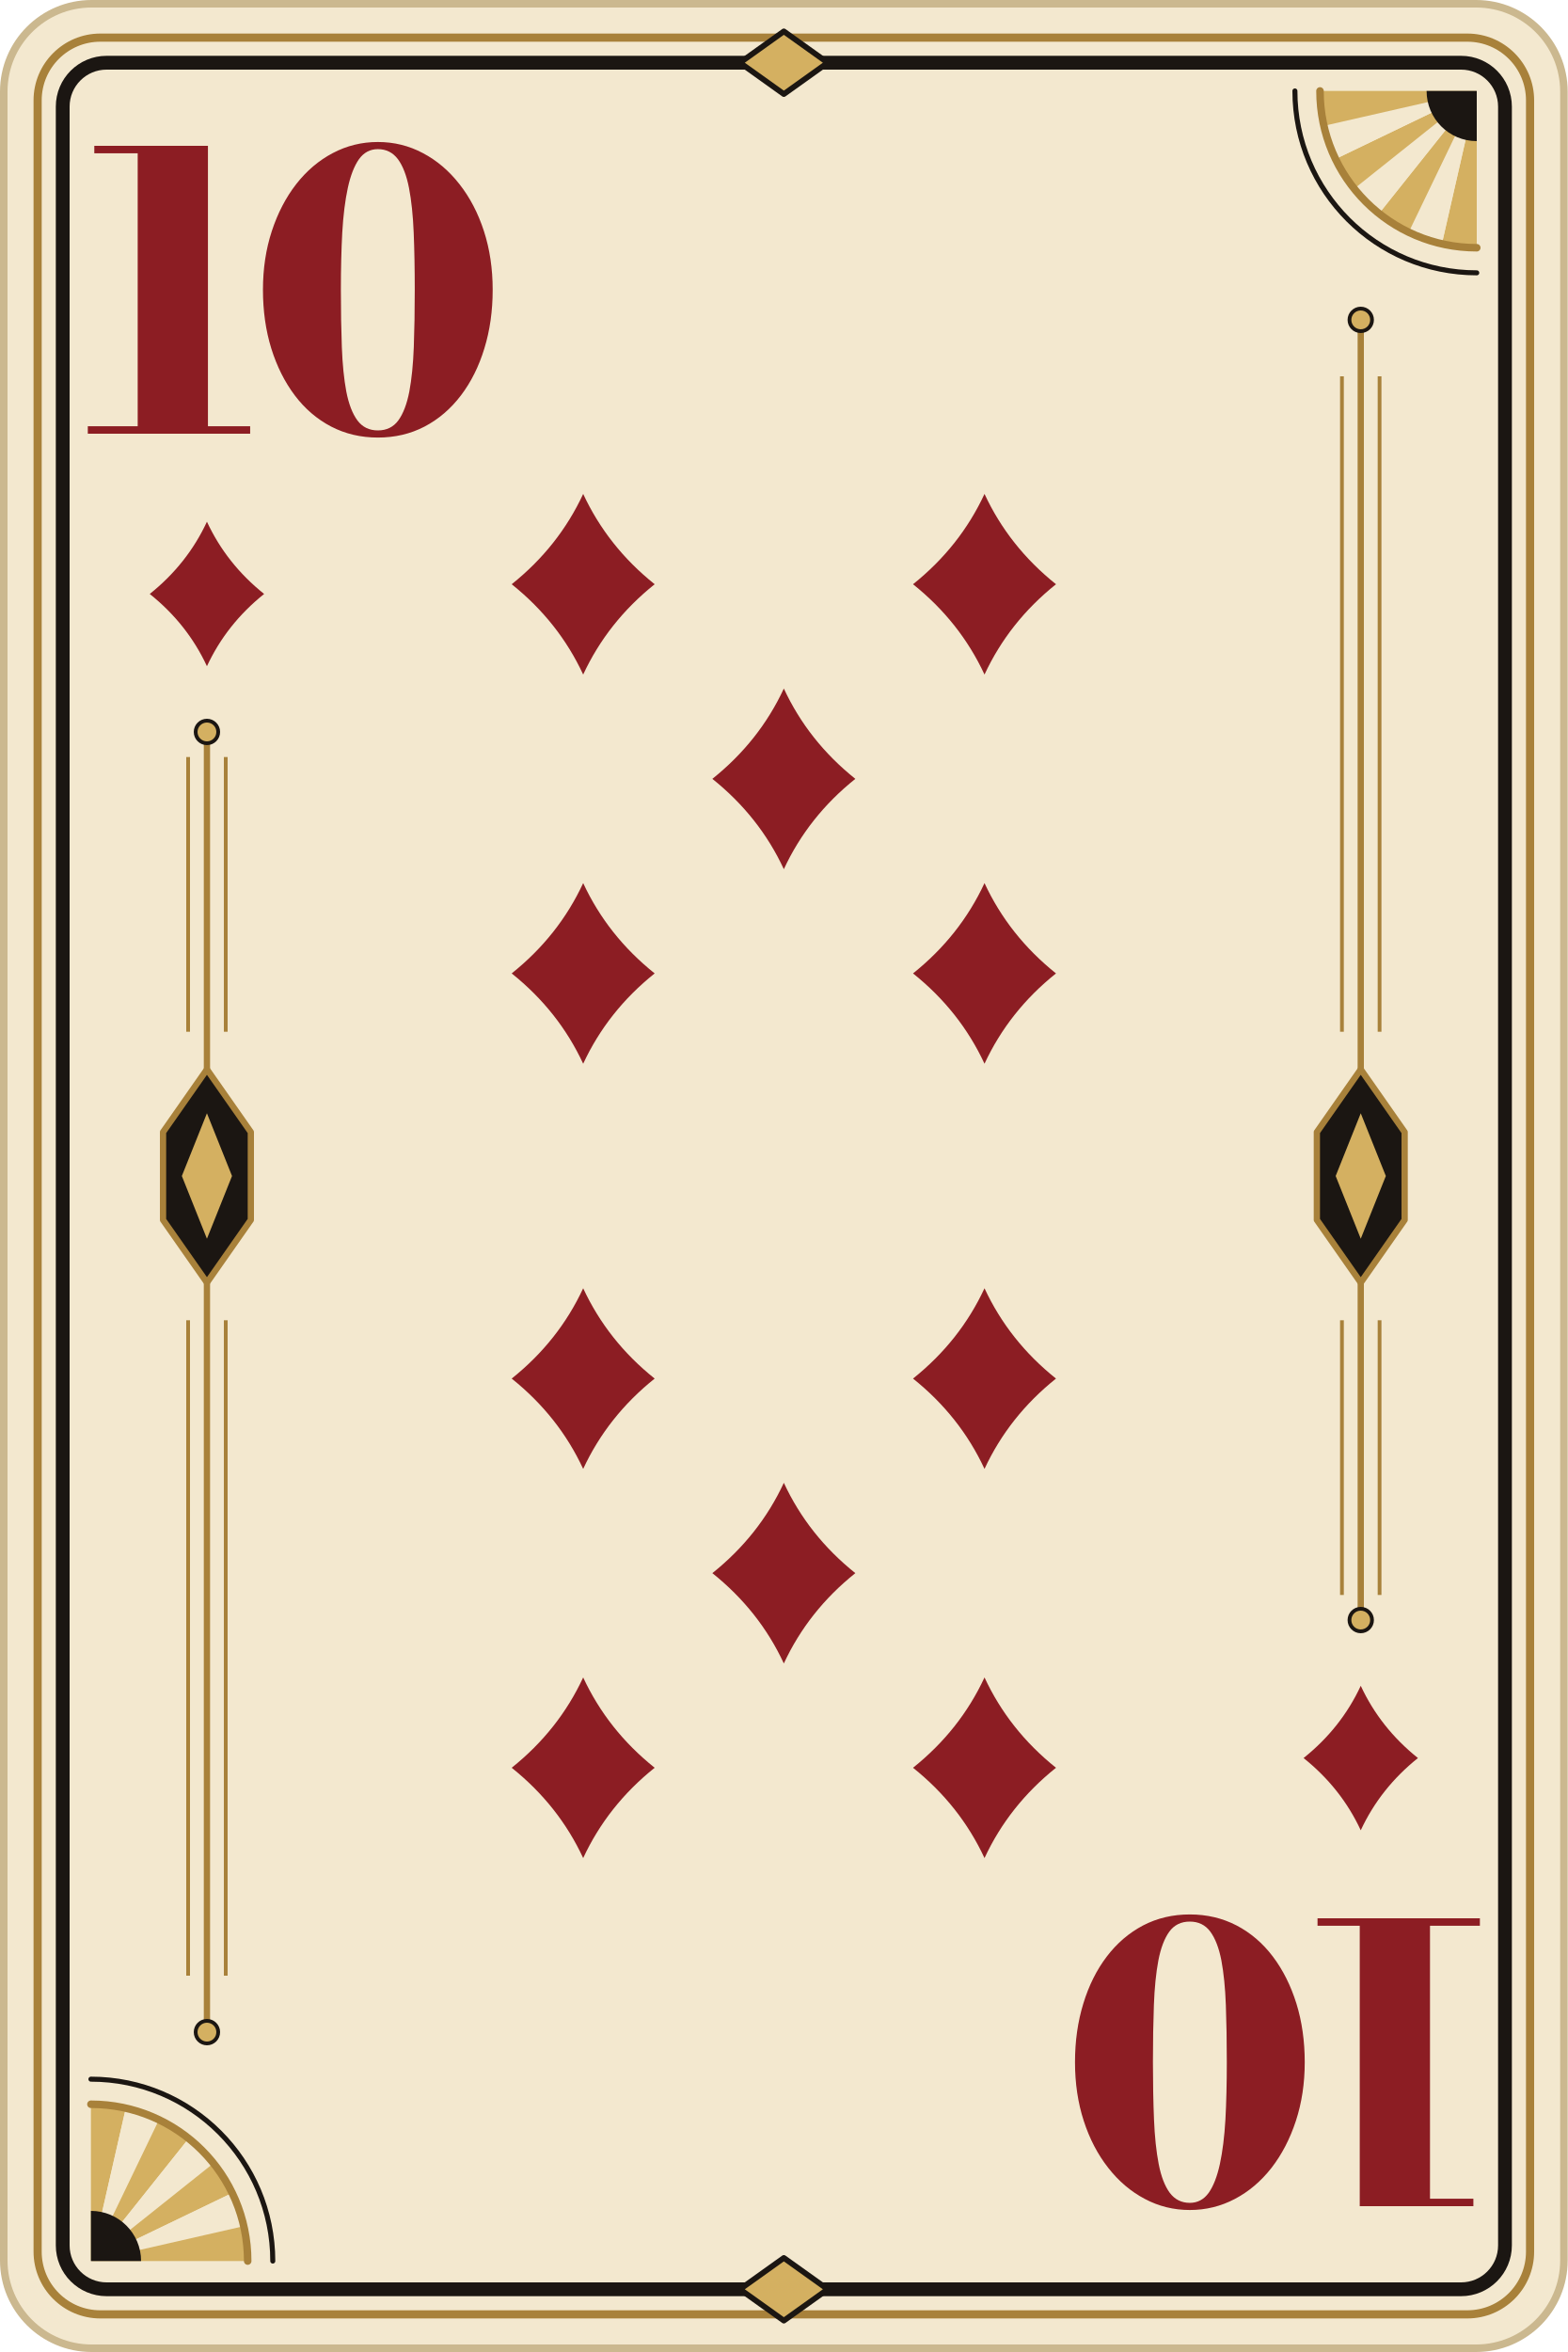
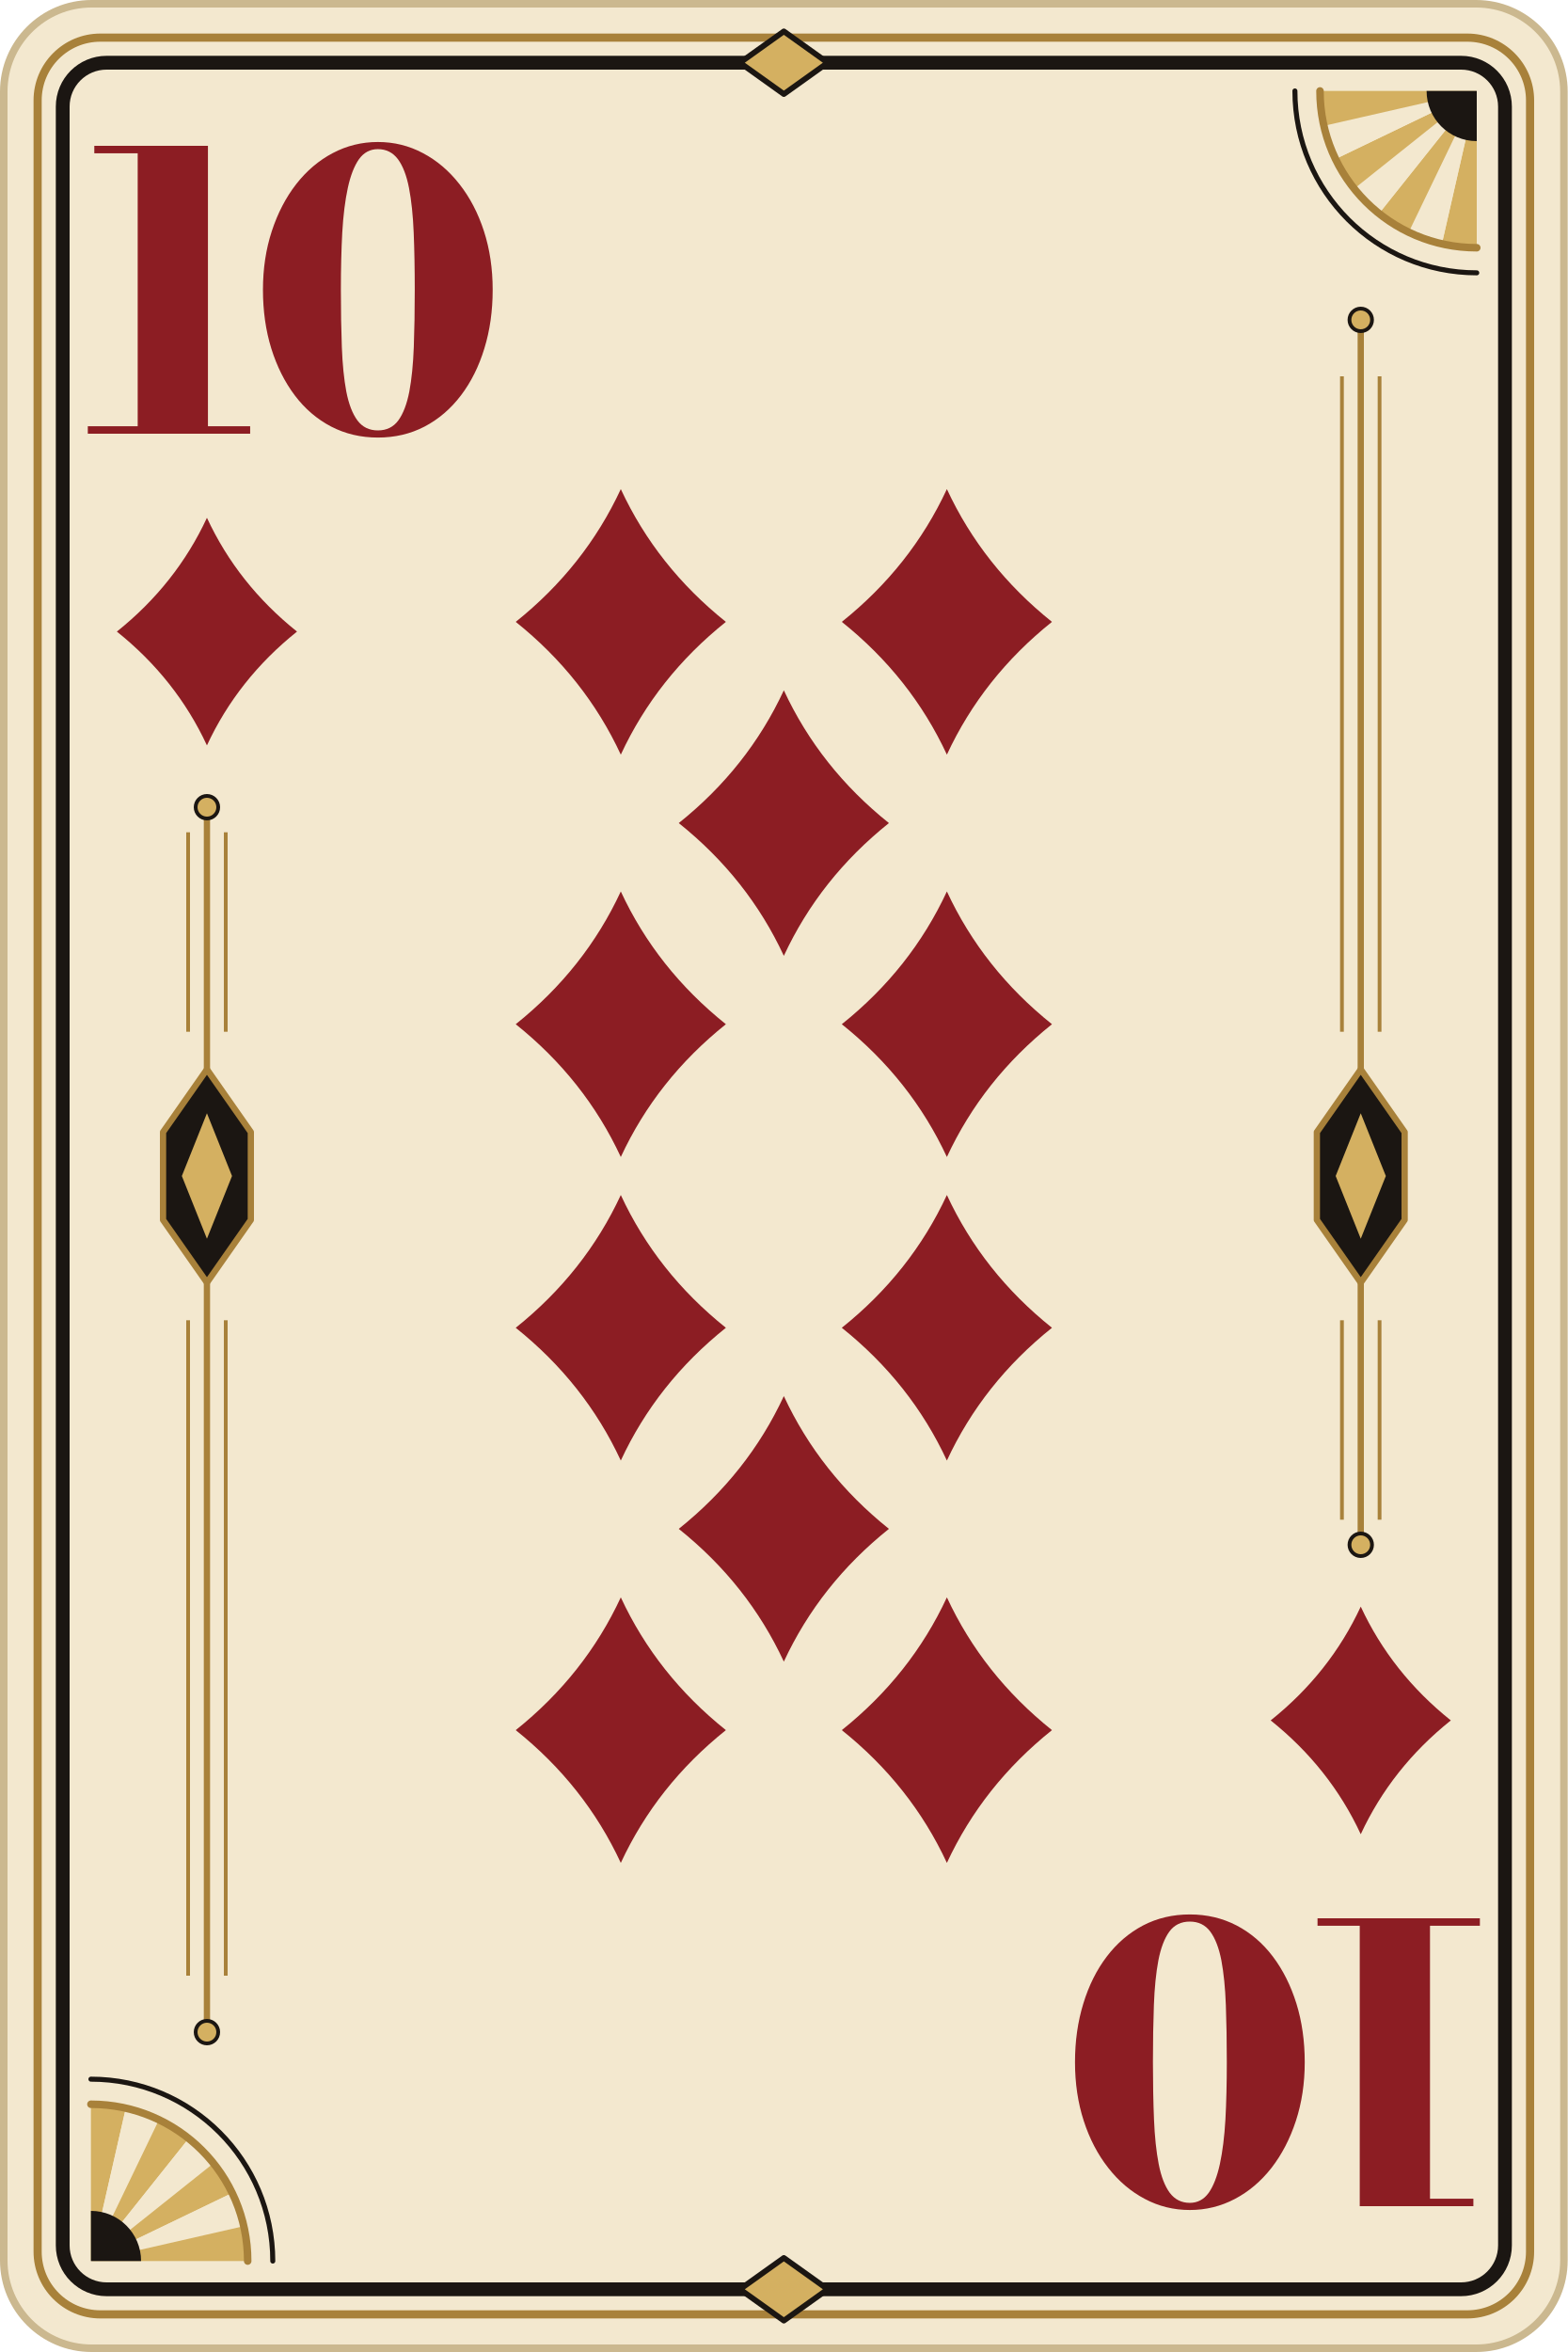
<svg xmlns="http://www.w3.org/2000/svg" viewBox="0 0 250 375" width="300" height="450" role="img" aria-label="10 of diamonds">
  <rect x="0.6" y="0.6" width="248.8" height="373.8" rx="14" fill="#f3e8cf" stroke="#cbb88f" stroke-width="1.2" />
  <rect x="6" y="6" width="238" height="363" rx="10" fill="none" stroke="#a8813a" stroke-width="1.3" />
  <rect x="10" y="10" width="230" height="355" rx="7" fill="none" stroke="#1b1612" stroke-width="2.2" />
  <path d="M125,5 L132,10 L125,15 L118,10 Z" fill="#d4b061" stroke="#1b1612" stroke-width="0.9" stroke-linejoin="round" stroke-linecap="round" />
  <path d="M125,360 L132,365 L125,370 L118,365 Z" fill="#d4b061" stroke="#1b1612" stroke-width="0.9" stroke-linejoin="round" stroke-linecap="round" />
  <g class="rank" transform="translate(18.15 22.64) scale(1.7) translate(-18.15 -22.64)">
    <path d="M20.39 49.8V23.7H16.32V23H26.98V49.8ZM15.71 50V49.3H30.94V50Z M42.92 50.36Q40.53 50.36 38.54 49.33Q36.55 48.29 35.13 46.41Q33.71 44.53 32.92 42Q32.14 39.47 32.14 36.5Q32.14 33.53 32.97 31Q33.8 28.47 35.26 26.59Q36.73 24.71 38.69 23.68Q40.66 22.64 42.92 22.64Q45.19 22.64 47.14 23.68Q49.1 24.71 50.57 26.59Q52.05 28.47 52.87 31Q53.69 33.53 53.69 36.5Q53.69 39.47 52.91 42Q52.14 44.53 50.71 46.41Q49.28 48.29 47.3 49.33Q45.32 50.36 42.92 50.36ZM42.92 49.69Q44.15 49.69 44.84 48.75Q45.53 47.8 45.87 46.05Q46.2 44.29 46.29 41.87Q46.38 39.45 46.38 36.5Q46.38 33.55 46.28 31.13Q46.18 28.71 45.84 26.95Q45.5 25.2 44.8 24.25Q44.09 23.31 42.92 23.31Q41.83 23.31 41.15 24.25Q40.48 25.2 40.1 26.95Q39.72 28.71 39.58 31.13Q39.45 33.55 39.45 36.5Q39.45 39.45 39.54 41.87Q39.63 44.29 39.96 46.05Q40.3 47.8 41 48.75Q41.7 49.69 42.92 49.69Z" fill="#8c1d23" />
  </g>
-   <g transform="translate(33 94.7) scale(0.24) translate(-50 -50)">
+   <g transform="translate(33 100.7) scale(0.378) translate(-50 -50)">
    <path d="M50,2 Q63,30 88,50 Q63,70 50,98 Q37,70 12,50 Q37,30 50,2 Z" fill="#8c1d23" />
  </g>
-   <line x1="33" y1="117.7" x2="33" y2="172.5" stroke="#a8813a" stroke-width="1" />
+   <line x1="33" y1="129.7" x2="33" y2="172.5" stroke="#a8813a" stroke-width="1" />
  <line x1="33" y1="202.5" x2="33" y2="323" stroke="#a8813a" stroke-width="1" />
-   <line x1="30" y1="120.7" x2="30" y2="164.5" stroke="#a8813a" stroke-width="0.6" />
+   <line x1="30" y1="132.7" x2="30" y2="164.5" stroke="#a8813a" stroke-width="0.6" />
  <line x1="30" y1="210.5" x2="30" y2="315" stroke="#a8813a" stroke-width="0.6" />
-   <line x1="36" y1="120.7" x2="36" y2="164.5" stroke="#a8813a" stroke-width="0.6" />
+   <line x1="36" y1="132.7" x2="36" y2="164.5" stroke="#a8813a" stroke-width="0.6" />
  <line x1="36" y1="210.5" x2="36" y2="315" stroke="#a8813a" stroke-width="0.6" />
-   <circle cx="33" cy="116.7" r="1.8" fill="#d4b061" stroke="#1b1612" stroke-width="0.6" stroke-linejoin="round" stroke-linecap="round" />
+   <circle cx="33" cy="128.7" r="1.8" fill="#d4b061" stroke="#1b1612" stroke-width="0.6" stroke-linejoin="round" stroke-linecap="round" />
  <circle cx="33" cy="324" r="1.8" fill="#d4b061" stroke="#1b1612" stroke-width="0.6" stroke-linejoin="round" stroke-linecap="round" />
  <path d="M33,170.5 L40,180.5 L40,194.5 L33,204.5 L26,194.5 L26,180.5 Z" fill="#1b1612" stroke="#a8813a" stroke-width="1" stroke-linejoin="round" stroke-linecap="round" />
  <path d="M33,177.5 L37,187.5 L33,197.5 L29,187.5 Z" fill="#d4b061" />
  <path d="M14.5,360.5 L14.5,335.5 L15.9,335.54 L17.3,335.66 L18.69,335.85 L20.06,336.13 Z" fill="#d4b061" />
  <path d="M14.5,360.5 L20.06,336.13 L21.42,336.48 L22.76,336.9 L24.07,337.4 L25.35,337.98 Z" fill="#f3e8cf" />
  <path d="M14.5,360.5 L25.35,337.98 L26.59,338.62 L27.8,339.33 L28.97,340.11 L30.09,340.95 Z" fill="#d4b061" />
  <path d="M14.5,360.5 L30.09,340.95 L31.16,341.86 L32.18,342.82 L33.14,343.84 L34.05,344.91 Z" fill="#f3e8cf" />
  <path d="M14.5,360.5 L34.05,344.91 L34.89,346.03 L35.67,347.2 L36.38,348.41 L37.02,349.65 Z" fill="#d4b061" />
  <path d="M14.5,360.5 L37.02,349.65 L37.6,350.93 L38.1,352.24 L38.52,353.58 L38.87,354.94 Z" fill="#f3e8cf" />
  <path d="M14.5,360.5 L38.87,354.94 L39.15,356.31 L39.34,357.7 L39.46,359.1 L39.5,360.5 Z" fill="#d4b061" />
  <path d="M14.5,335.5 A25,25 0 0 1 39.5,360.5" fill="none" stroke="#a8813a" stroke-width="1.2" stroke-linejoin="round" stroke-linecap="round" />
  <path d="M14.5,331.5 A29,29 0 0 1 43.5,360.5" fill="none" stroke="#1b1612" stroke-width="0.8" stroke-linejoin="round" stroke-linecap="round" />
  <path d="M14.5,352.5 A8,8 0 0 1 22.5,360.5 L14.5,360.5 Z" fill="#1b1612" />
  <g transform="rotate(180 125 187.5)">
    <g class="rank" transform="translate(18.15 22.64) scale(1.7) translate(-18.15 -22.64)">
      <path d="M20.39 49.8V23.7H16.32V23H26.98V49.8ZM15.71 50V49.3H30.94V50Z M42.92 50.36Q40.53 50.36 38.54 49.33Q36.55 48.29 35.13 46.41Q33.71 44.53 32.92 42Q32.14 39.47 32.14 36.5Q32.14 33.53 32.97 31Q33.8 28.47 35.26 26.59Q36.73 24.71 38.69 23.68Q40.66 22.64 42.92 22.64Q45.19 22.64 47.14 23.68Q49.1 24.71 50.57 26.59Q52.05 28.47 52.87 31Q53.69 33.53 53.69 36.5Q53.69 39.47 52.91 42Q52.14 44.53 50.71 46.41Q49.28 48.29 47.3 49.33Q45.32 50.36 42.92 50.36ZM42.92 49.69Q44.15 49.69 44.84 48.75Q45.53 47.8 45.87 46.05Q46.2 44.29 46.29 41.87Q46.38 39.45 46.38 36.5Q46.38 33.55 46.28 31.13Q46.18 28.71 45.84 26.95Q45.5 25.2 44.8 24.25Q44.09 23.31 42.92 23.31Q41.83 23.31 41.15 24.25Q40.48 25.2 40.1 26.95Q39.72 28.71 39.58 31.13Q39.45 33.55 39.45 36.5Q39.45 39.45 39.54 41.87Q39.63 44.29 39.96 46.05Q40.3 47.8 41 48.75Q41.7 49.69 42.92 49.69Z" fill="#8c1d23" />
    </g>
-     <g transform="translate(33 94.7) scale(0.24) translate(-50 -50)">
+     <g transform="translate(33 100.7) scale(0.378) translate(-50 -50)">
      <path d="M50,2 Q63,30 88,50 Q63,70 50,98 Q37,70 12,50 Q37,30 50,2 Z" fill="#8c1d23" />
    </g>
-     <line x1="33" y1="117.7" x2="33" y2="172.5" stroke="#a8813a" stroke-width="1" />
+     <line x1="33" y1="129.7" x2="33" y2="172.5" stroke="#a8813a" stroke-width="1" />
    <line x1="33" y1="202.5" x2="33" y2="323" stroke="#a8813a" stroke-width="1" />
-     <line x1="30" y1="120.7" x2="30" y2="164.5" stroke="#a8813a" stroke-width="0.6" />
+     <line x1="30" y1="132.7" x2="30" y2="164.5" stroke="#a8813a" stroke-width="0.6" />
    <line x1="30" y1="210.5" x2="30" y2="315" stroke="#a8813a" stroke-width="0.6" />
-     <line x1="36" y1="120.7" x2="36" y2="164.5" stroke="#a8813a" stroke-width="0.6" />
+     <line x1="36" y1="132.7" x2="36" y2="164.5" stroke="#a8813a" stroke-width="0.6" />
    <line x1="36" y1="210.5" x2="36" y2="315" stroke="#a8813a" stroke-width="0.6" />
-     <circle cx="33" cy="116.7" r="1.8" fill="#d4b061" stroke="#1b1612" stroke-width="0.6" stroke-linejoin="round" stroke-linecap="round" />
+     <circle cx="33" cy="128.7" r="1.8" fill="#d4b061" stroke="#1b1612" stroke-width="0.6" stroke-linejoin="round" stroke-linecap="round" />
    <circle cx="33" cy="324" r="1.8" fill="#d4b061" stroke="#1b1612" stroke-width="0.6" stroke-linejoin="round" stroke-linecap="round" />
    <path d="M33,170.5 L40,180.5 L40,194.5 L33,204.5 L26,194.5 L26,180.5 Z" fill="#1b1612" stroke="#a8813a" stroke-width="1" stroke-linejoin="round" stroke-linecap="round" />
    <path d="M33,177.5 L37,187.5 L33,197.5 L29,187.5 Z" fill="#d4b061" />
    <path d="M14.5,360.5 L14.5,335.5 L15.9,335.54 L17.3,335.66 L18.69,335.85 L20.06,336.13 Z" fill="#d4b061" />
    <path d="M14.5,360.5 L20.06,336.13 L21.42,336.48 L22.76,336.9 L24.07,337.4 L25.35,337.98 Z" fill="#f3e8cf" />
    <path d="M14.5,360.5 L25.35,337.98 L26.59,338.62 L27.8,339.33 L28.97,340.11 L30.09,340.95 Z" fill="#d4b061" />
    <path d="M14.5,360.5 L30.09,340.95 L31.16,341.86 L32.18,342.82 L33.14,343.84 L34.05,344.91 Z" fill="#f3e8cf" />
    <path d="M14.5,360.5 L34.05,344.91 L34.89,346.03 L35.67,347.2 L36.38,348.41 L37.02,349.65 Z" fill="#d4b061" />
    <path d="M14.5,360.5 L37.02,349.65 L37.6,350.93 L38.1,352.24 L38.52,353.58 L38.87,354.94 Z" fill="#f3e8cf" />
    <path d="M14.5,360.5 L38.87,354.94 L39.15,356.31 L39.34,357.7 L39.46,359.1 L39.5,360.5 Z" fill="#d4b061" />
    <path d="M14.5,335.5 A25,25 0 0 1 39.5,360.5" fill="none" stroke="#a8813a" stroke-width="1.2" stroke-linejoin="round" stroke-linecap="round" />
    <path d="M14.5,331.5 A29,29 0 0 1 43.5,360.5" fill="none" stroke="#1b1612" stroke-width="0.8" stroke-linejoin="round" stroke-linecap="round" />
    <path d="M14.5,352.5 A8,8 0 0 1 22.5,360.5 L14.5,360.5 Z" fill="#1b1612" />
  </g>
  <g transform="translate(0 12.5)">
-     <g transform="translate(93 80.65) scale(0.3) translate(-50 -50)">
+     <g transform="translate(99.00 86.65) scale(0.441) translate(-50 -50)">
      <path d="M50,2 Q63,30 88,50 Q63,70 50,98 Q37,70 12,50 Q37,30 50,2 Z" fill="#8c1d23" />
    </g>
-     <g transform="translate(93 142.7) scale(0.3) translate(-50 -50)">
+     <g transform="translate(99.00 150.80) scale(0.441) translate(-50 -50)">
      <path d="M50,2 Q63,30 88,50 Q63,70 50,98 Q37,70 12,50 Q37,30 50,2 Z" fill="#8c1d23" />
    </g>
-     <g transform="translate(93 207.3) rotate(180) scale(0.3) translate(-50 -50)">
+     <g transform="translate(99.00 199.20) rotate(180) scale(0.441) translate(-50 -50)">
      <path d="M50,2 Q63,30 88,50 Q63,70 50,98 Q37,70 12,50 Q37,30 50,2 Z" fill="#8c1d23" />
    </g>
-     <g transform="translate(93 269.35) rotate(180) scale(0.3) translate(-50 -50)">
+     <g transform="translate(99.00 263.35) rotate(180) scale(0.441) translate(-50 -50)">
      <path d="M50,2 Q63,30 88,50 Q63,70 50,98 Q37,70 12,50 Q37,30 50,2 Z" fill="#8c1d23" />
    </g>
-     <g transform="translate(157 80.65) scale(0.3) translate(-50 -50)">
+     <g transform="translate(151.00 86.65) scale(0.441) translate(-50 -50)">
      <path d="M50,2 Q63,30 88,50 Q63,70 50,98 Q37,70 12,50 Q37,30 50,2 Z" fill="#8c1d23" />
    </g>
-     <g transform="translate(157 142.7) scale(0.3) translate(-50 -50)">
+     <g transform="translate(151.00 150.80) scale(0.441) translate(-50 -50)">
      <path d="M50,2 Q63,30 88,50 Q63,70 50,98 Q37,70 12,50 Q37,30 50,2 Z" fill="#8c1d23" />
    </g>
-     <g transform="translate(157 207.3) rotate(180) scale(0.3) translate(-50 -50)">
+     <g transform="translate(151.00 199.20) rotate(180) scale(0.441) translate(-50 -50)">
      <path d="M50,2 Q63,30 88,50 Q63,70 50,98 Q37,70 12,50 Q37,30 50,2 Z" fill="#8c1d23" />
    </g>
-     <g transform="translate(157 269.35) rotate(180) scale(0.3) translate(-50 -50)">
+     <g transform="translate(151.00 263.35) rotate(180) scale(0.441) translate(-50 -50)">
      <path d="M50,2 Q63,30 88,50 Q63,70 50,98 Q37,70 12,50 Q37,30 50,2 Z" fill="#8c1d23" />
    </g>
-     <g transform="translate(125 111.68) scale(0.3) translate(-50 -50)">
+     <g transform="translate(125.00 118.73) scale(0.441) translate(-50 -50)">
      <path d="M50,2 Q63,30 88,50 Q63,70 50,98 Q37,70 12,50 Q37,30 50,2 Z" fill="#8c1d23" />
    </g>
-     <g transform="translate(125 238.32) rotate(180) scale(0.3) translate(-50 -50)">
+     <g transform="translate(125.00 231.26) rotate(180) scale(0.441) translate(-50 -50)">
      <path d="M50,2 Q63,30 88,50 Q63,70 50,98 Q37,70 12,50 Q37,30 50,2 Z" fill="#8c1d23" />
    </g>
  </g>
</svg>
